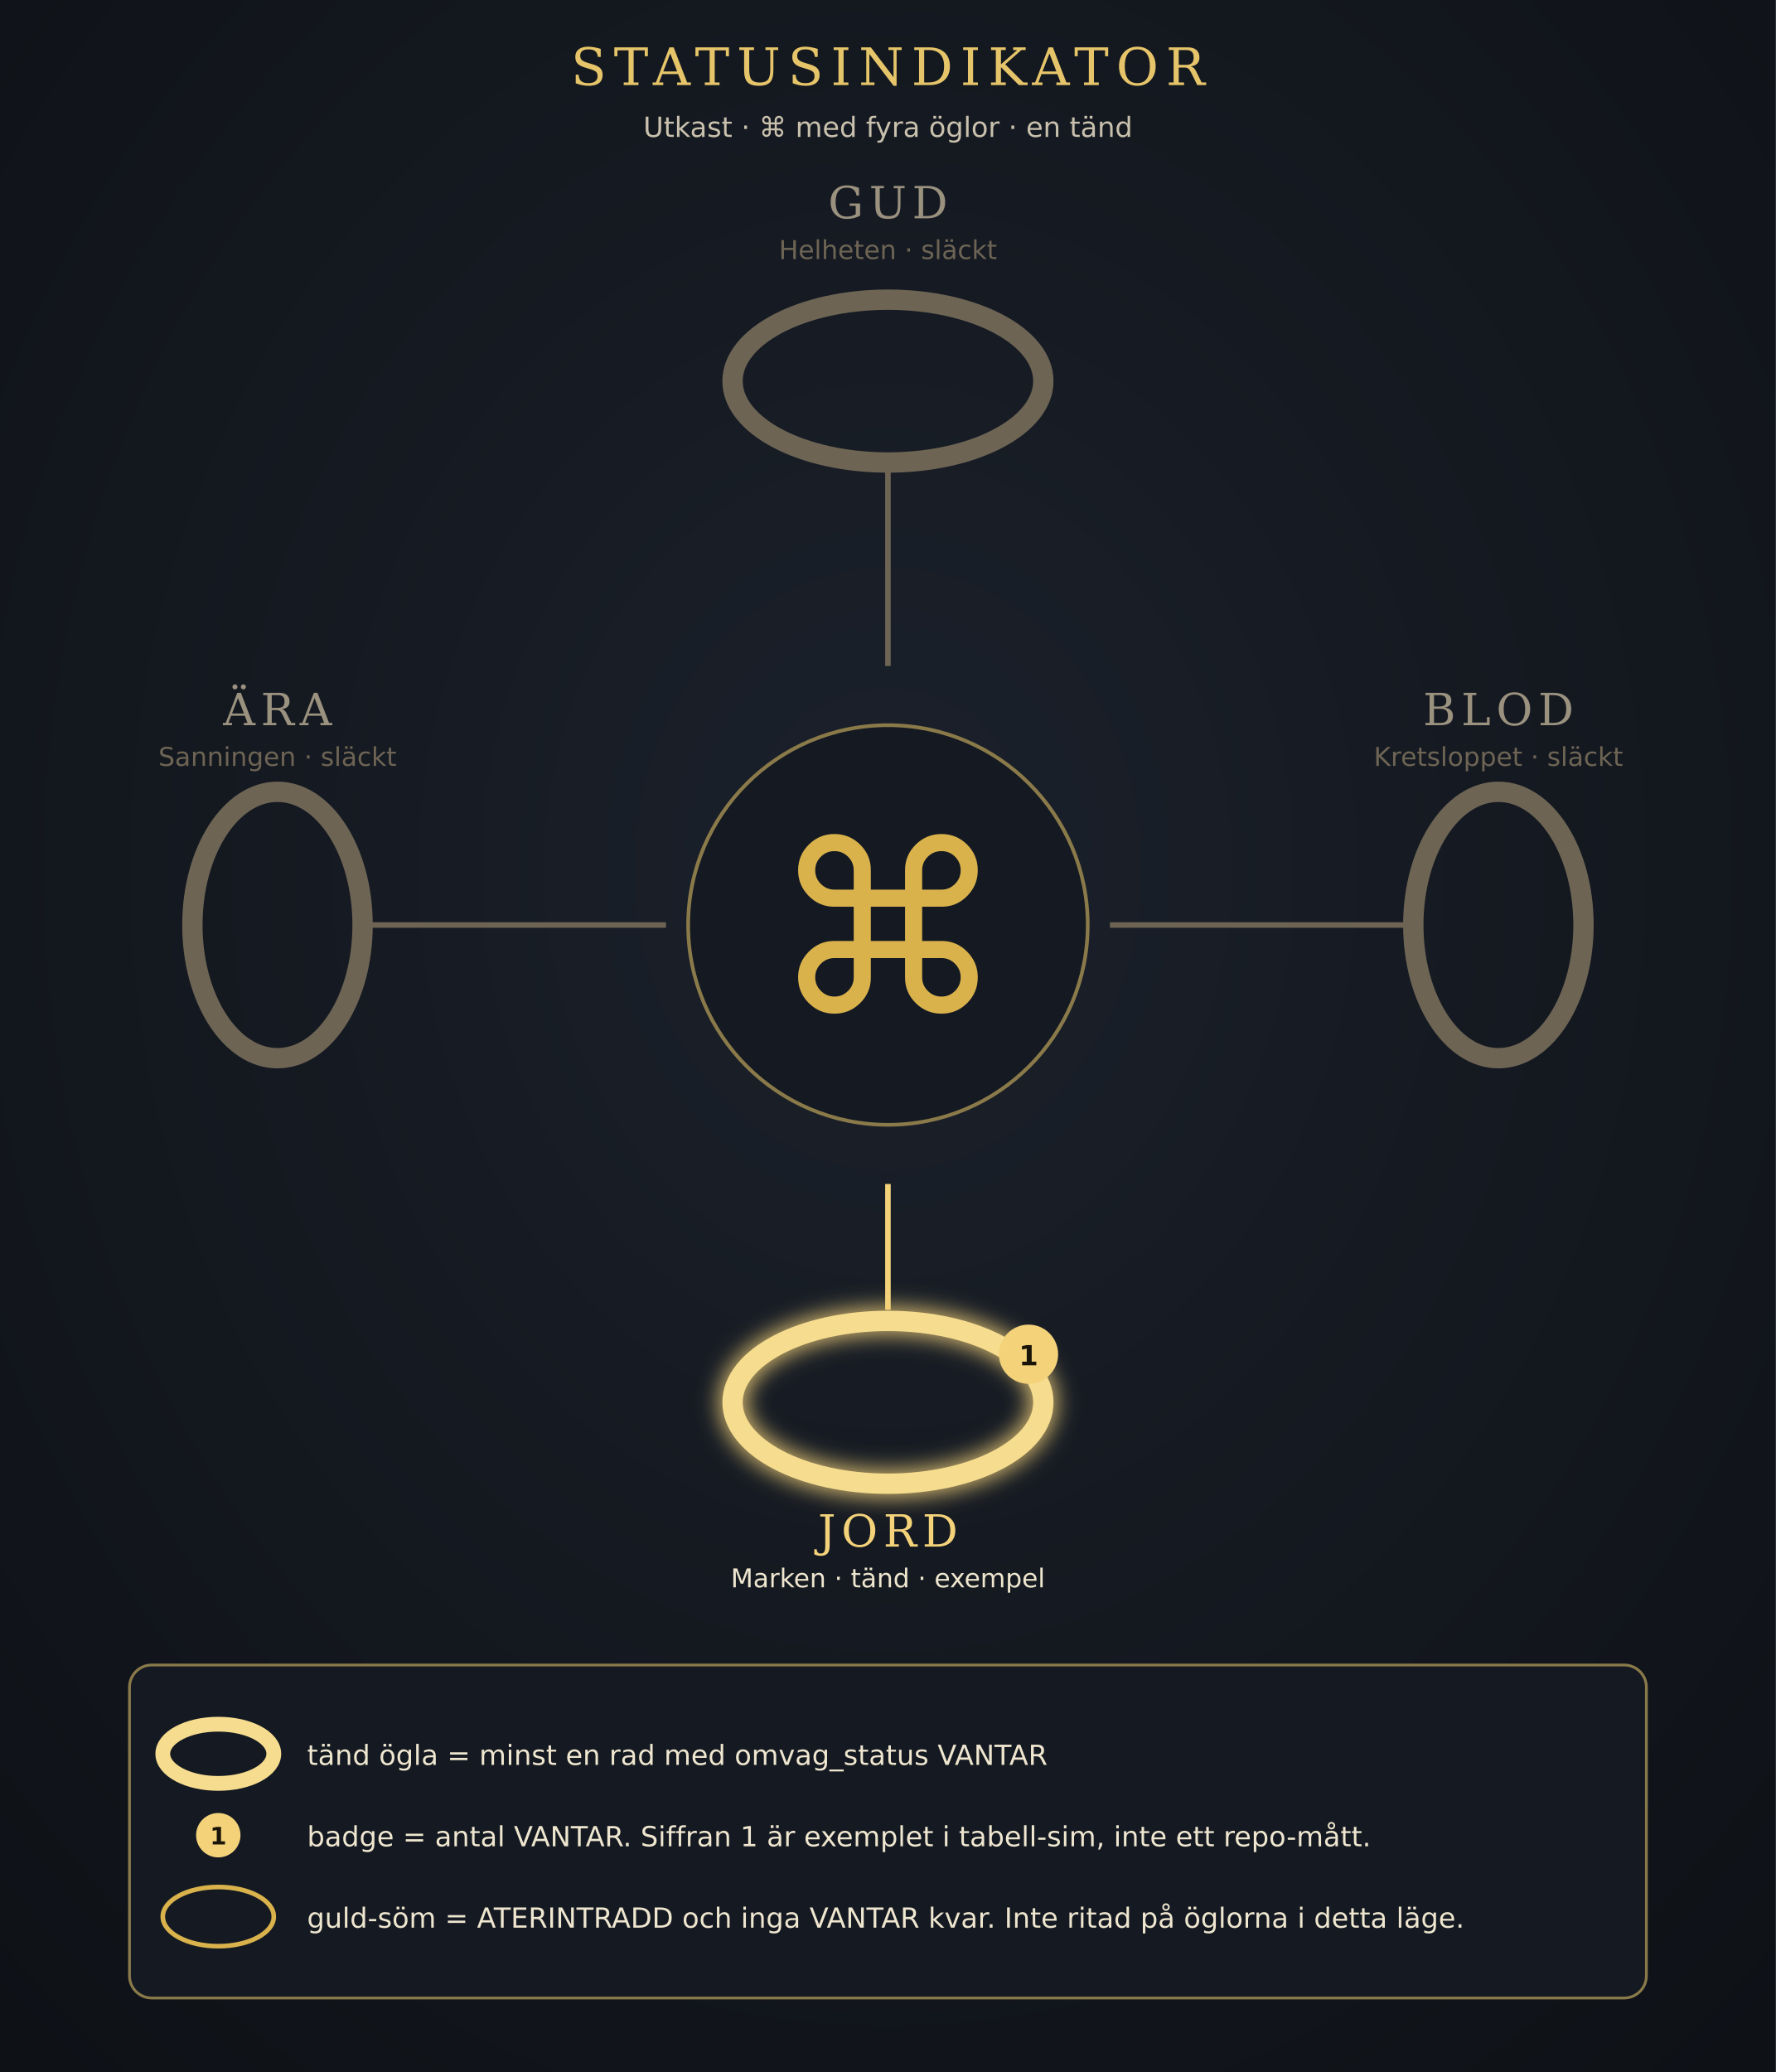
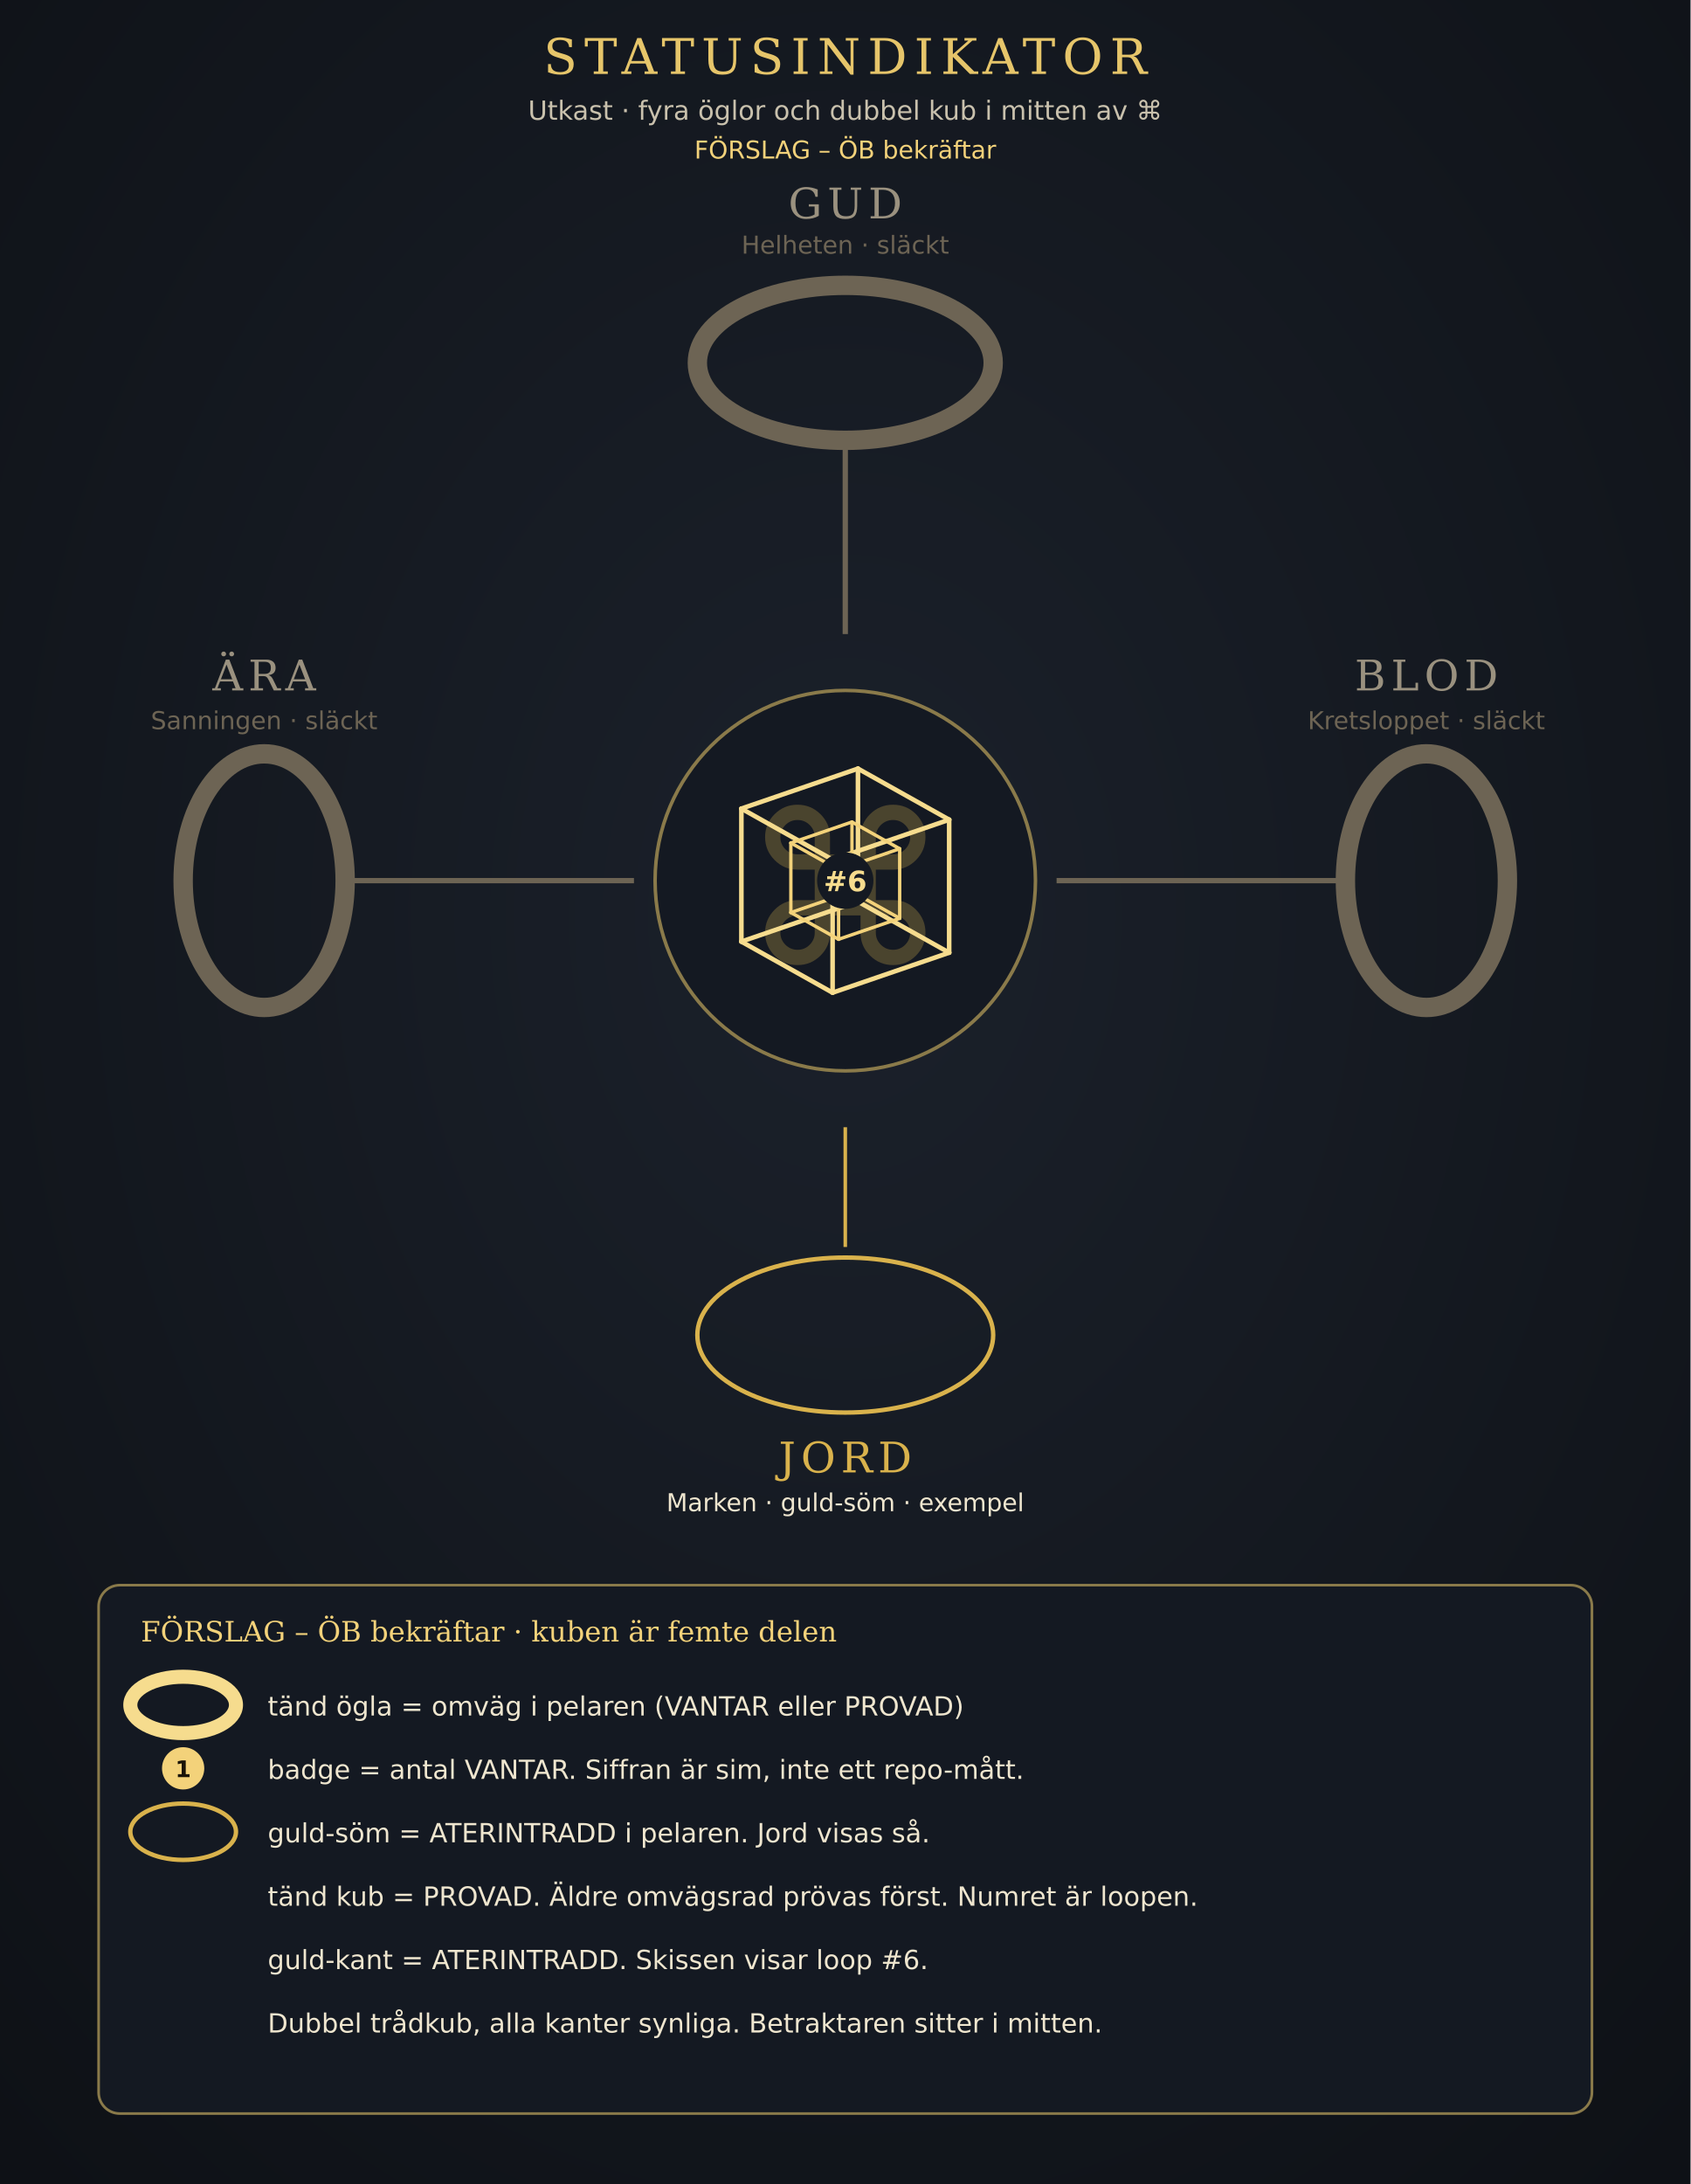
- <svg xmlns="http://www.w3.org/2000/svg" width="960" height="1120" viewBox="0 0 960 1120">
+ <svg xmlns="http://www.w3.org/2000/svg" width="960" height="1240" viewBox="0 0 960 1240">
  <defs>
    <radialGradient id="bg" cx="50%" cy="42%" r="75%">
      <stop offset="0" stop-color="#1b212b" />
      <stop offset="1" stop-color="#0e1116" />
    </radialGradient>
    <filter id="soft" x="-50%" y="-50%" width="200%" height="200%">
-       <feGaussianBlur stdDeviation="6" />
+       <feGaussianBlur stdDeviation="5" />
    </filter>
  </defs>
-   <rect width="960" height="1120" fill="url(#bg)" />
-   <text x="480" y="46" text-anchor="middle" font-family="DejaVu Serif" font-size="28" letter-spacing="4" fill="#e6c56a">STATUSINDIKATOR</text>
-   <text x="480" y="74" text-anchor="middle" font-family="DejaVu Sans" font-size="15" fill="#c9c1ad">Utkast · ⌘ med fyra öglor · en tänd</text>
-   <text x="480" y="118" text-anchor="middle" font-family="DejaVu Serif" font-size="24" letter-spacing="3" fill="#9a917f">GUD</text>
-   <text x="480" y="140" text-anchor="middle" font-family="DejaVu Sans" font-size="14" fill="#6d6454">Helheten · släckt</text>
+   <rect width="960" height="1240" fill="url(#bg)" />
+   <text x="480" y="42" text-anchor="middle" font-family="DejaVu Serif" font-size="28" letter-spacing="4" fill="#e6c56a">STATUSINDIKATOR</text>
+   <text x="480" y="68" text-anchor="middle" font-family="DejaVu Sans" font-size="15" fill="#c9c1ad">Utkast · fyra öglor och dubbel kub i mitten av ⌘</text>
+   <text x="480" y="90" text-anchor="middle" font-family="DejaVu Sans" font-size="14" fill="#f3d27a">FÖRSLAG – ÖB bekräftar</text>
+   <text x="480" y="124" text-anchor="middle" font-family="DejaVu Serif" font-size="24" letter-spacing="3" fill="#9a917f">GUD</text>
+   <text x="480" y="144" text-anchor="middle" font-family="DejaVu Sans" font-size="14" fill="#6d6454">Helheten · släckt</text>
  <ellipse cx="480" cy="206" rx="84" ry="44" fill="none" stroke="#6d6454" stroke-width="11" />
  <line x1="480" y1="252" x2="480" y2="360" stroke="#6d6454" stroke-width="3" />
  <text x="150" y="392" text-anchor="middle" font-family="DejaVu Serif" font-size="24" letter-spacing="3" fill="#9a917f">ÄRA</text>
  <text x="150" y="414" text-anchor="middle" font-family="DejaVu Sans" font-size="14" fill="#6d6454">Sanningen · släckt</text>
  <ellipse cx="150" cy="500" rx="46" ry="72" fill="none" stroke="#6d6454" stroke-width="11" />
  <line x1="198" y1="500" x2="360" y2="500" stroke="#6d6454" stroke-width="3" />
  <text x="810" y="392" text-anchor="middle" font-family="DejaVu Serif" font-size="24" letter-spacing="3" fill="#9a917f">BLOD</text>
  <text x="810" y="414" text-anchor="middle" font-family="DejaVu Sans" font-size="14" fill="#6d6454">Kretsloppet · släckt</text>
  <ellipse cx="810" cy="500" rx="46" ry="72" fill="none" stroke="#6d6454" stroke-width="11" />
  <line x1="600" y1="500" x2="762" y2="500" stroke="#6d6454" stroke-width="3" />
-   <line x1="480" y1="640" x2="480" y2="708" stroke="#f3d27a" stroke-width="3" />
-   <ellipse cx="480" cy="758" rx="84" ry="44" fill="none" stroke="#f3d27a" stroke-width="14" filter="url(#soft)" opacity="0.9" />
-   <ellipse cx="480" cy="758" rx="84" ry="44" fill="none" stroke="#f6dc8e" stroke-width="11" />
-   <circle cx="556" cy="732" r="16" fill="#f3d27a" />
-   <text x="556" y="738" text-anchor="middle" font-family="DejaVu Sans" font-size="15" font-weight="700" fill="#1a1408">1</text>
-   <text x="480" y="836" text-anchor="middle" font-family="DejaVu Serif" font-size="24" letter-spacing="3" fill="#f3d27a">JORD</text>
-   <text x="480" y="858" text-anchor="middle" font-family="DejaVu Sans" font-size="14" fill="#efe6cf">Marken · tänd · exempel</text>
+   <line x1="480" y1="640" x2="480" y2="708" stroke="#d9b24c" stroke-width="2" />
+   <ellipse cx="480" cy="758" rx="84" ry="44" fill="none" stroke="#d9b24c" stroke-width="2.5" />
+   <text x="480" y="836" text-anchor="middle" font-family="DejaVu Serif" font-size="24" letter-spacing="3" fill="#d9b24c">JORD</text>
+   <text x="480" y="858" text-anchor="middle" font-family="DejaVu Sans" font-size="14" fill="#efe6cf">Marken · guld-söm · exempel</text>
  <circle cx="480" cy="500" r="108" fill="#141922" stroke="#8a7a4a" stroke-width="2" />
-   <text x="480" y="548" text-anchor="middle" font-family="DejaVu Sans" font-size="128" fill="#d9b24c">⌘</text>
-   <rect x="70" y="900" width="820" height="180" rx="12" fill="#141922" stroke="#8a7a4a" stroke-width="1.5" />
-   <ellipse cx="118" cy="948" rx="30" ry="16" fill="none" stroke="#f6dc8e" stroke-width="8" />
-   <text x="166" y="954" font-family="DejaVu Sans" font-size="15" fill="#efe6cf">tänd ögla = minst en rad med omvag_status VANTAR</text>
-   <circle cx="118" cy="992" r="12" fill="#f3d27a" />
-   <text x="118" y="997" text-anchor="middle" font-family="DejaVu Sans" font-size="13" font-weight="700" fill="#1a1408">1</text>
-   <text x="166" y="998" font-family="DejaVu Sans" font-size="15" fill="#efe6cf">badge = antal VANTAR. Siffran 1 är exemplet i tabell-sim, inte ett repo-mått.</text>
-   <ellipse cx="118" cy="1036" rx="30" ry="16" fill="none" stroke="#d9b24c" stroke-width="2.5" />
-   <text x="166" y="1042" font-family="DejaVu Sans" font-size="15" fill="#efe6cf">guld-söm = ATERINTRADD och inga VANTAR kvar. Inte ritad på öglorna i detta läge.</text>
+   <text x="480" y="548" text-anchor="middle" font-family="DejaVu Sans" font-size="120" fill="#d9b24c" opacity="0.28">⌘</text>
+   <g id="mittkub" fill="none">
+     <line x1="421.0" y1="534.6" x2="472.8" y2="563.6" stroke="#f6dc8e" stroke-width="2.6" stroke-linecap="round" />
+     <line x1="421.0" y1="459.1" x2="472.8" y2="488.1" stroke="#f6dc8e" stroke-width="2.6" stroke-linecap="round" />
+     <line x1="421.0" y1="534.6" x2="421.0" y2="459.1" stroke="#f6dc8e" stroke-width="2.6" stroke-linecap="round" />
+     <line x1="472.8" y1="563.6" x2="472.8" y2="488.1" stroke="#f6dc8e" stroke-width="2.6" stroke-linecap="round" />
+     <line x1="487.2" y1="511.9" x2="539.0" y2="540.9" stroke="#f6dc8e" stroke-width="2.6" stroke-linecap="round" />
+     <line x1="487.2" y1="436.4" x2="539.0" y2="465.4" stroke="#f6dc8e" stroke-width="2.6" stroke-linecap="round" />
+     <line x1="487.2" y1="511.9" x2="487.2" y2="436.4" stroke="#f6dc8e" stroke-width="2.6" stroke-linecap="round" />
+     <line x1="539.0" y1="540.9" x2="539.0" y2="465.4" stroke="#f6dc8e" stroke-width="2.6" stroke-linecap="round" />
+     <line x1="421.0" y1="534.6" x2="487.2" y2="511.9" stroke="#f6dc8e" stroke-width="2.6" stroke-linecap="round" />
+     <line x1="472.8" y1="563.6" x2="539.0" y2="540.9" stroke="#f6dc8e" stroke-width="2.6" stroke-linecap="round" />
+     <line x1="421.0" y1="459.1" x2="487.2" y2="436.4" stroke="#f6dc8e" stroke-width="2.6" stroke-linecap="round" />
+     <line x1="472.8" y1="488.1" x2="539.0" y2="465.4" stroke="#f6dc8e" stroke-width="2.6" stroke-linecap="round" />
+     <line x1="449.1" y1="518.1" x2="476.2" y2="533.3" stroke="#f3d27a" stroke-width="1.9" stroke-linecap="round" />
+     <line x1="449.1" y1="478.6" x2="476.2" y2="493.8" stroke="#f3d27a" stroke-width="1.9" stroke-linecap="round" />
+     <line x1="449.1" y1="518.1" x2="449.1" y2="478.6" stroke="#f3d27a" stroke-width="1.9" stroke-linecap="round" />
+     <line x1="476.2" y1="533.3" x2="476.2" y2="493.8" stroke="#f3d27a" stroke-width="1.9" stroke-linecap="round" />
+     <line x1="483.8" y1="506.2" x2="510.9" y2="521.4" stroke="#f3d27a" stroke-width="1.9" stroke-linecap="round" />
+     <line x1="483.8" y1="466.7" x2="510.9" y2="481.9" stroke="#f3d27a" stroke-width="1.9" stroke-linecap="round" />
+     <line x1="483.8" y1="506.2" x2="483.8" y2="466.7" stroke="#f3d27a" stroke-width="1.9" stroke-linecap="round" />
+     <line x1="510.9" y1="521.4" x2="510.9" y2="481.9" stroke="#f3d27a" stroke-width="1.9" stroke-linecap="round" />
+     <line x1="449.1" y1="518.1" x2="483.8" y2="506.2" stroke="#f3d27a" stroke-width="1.9" stroke-linecap="round" />
+     <line x1="476.2" y1="533.3" x2="510.9" y2="521.4" stroke="#f3d27a" stroke-width="1.9" stroke-linecap="round" />
+     <line x1="449.1" y1="478.6" x2="483.8" y2="466.7" stroke="#f3d27a" stroke-width="1.9" stroke-linecap="round" />
+     <line x1="476.2" y1="493.8" x2="510.9" y2="481.9" stroke="#f3d27a" stroke-width="1.9" stroke-linecap="round" />
+   </g>
+   <circle cx="480" cy="500" r="16" fill="#141922" />
+   <text x="480" y="506" text-anchor="middle" font-family="DejaVu Sans" font-size="16" font-weight="700" fill="#f6dc8e">#6</text>
+   <rect x="56" y="900" width="848" height="300" rx="12" fill="#141922" stroke="#8a7a4a" stroke-width="1.5" />
+   <text x="80" y="932" font-family="DejaVu Serif" font-size="16" fill="#f3d27a">FÖRSLAG – ÖB bekräftar · kuben är femte delen</text>
+   <ellipse cx="104" cy="968" rx="30" ry="16" fill="none" stroke="#f6dc8e" stroke-width="8" />
+   <text x="152" y="974" font-family="DejaVu Sans" font-size="15" fill="#efe6cf">tänd ögla = omväg i pelaren (VANTAR eller PROVAD)</text>
+   <circle cx="104" cy="1004" r="12" fill="#f3d27a" />
+   <text x="104" y="1009" text-anchor="middle" font-family="DejaVu Sans" font-size="13" font-weight="700" fill="#1a1408">1</text>
+   <text x="152" y="1010" font-family="DejaVu Sans" font-size="15" fill="#efe6cf">badge = antal VANTAR. Siffran är sim, inte ett repo-mått.</text>
+   <ellipse cx="104" cy="1040" rx="30" ry="16" fill="none" stroke="#d9b24c" stroke-width="2.5" />
+   <text x="152" y="1046" font-family="DejaVu Sans" font-size="15" fill="#efe6cf">guld-söm = ATERINTRADD i pelaren. Jord visas så.</text>
+   <text x="152" y="1082" font-family="DejaVu Sans" font-size="15" fill="#efe6cf">tänd kub = PROVAD. Äldre omvägsrad prövas först. Numret är loopen.</text>
+   <text x="152" y="1118" font-family="DejaVu Sans" font-size="15" fill="#efe6cf">guld-kant = ATERINTRADD. Skissen visar loop #6.</text>
+   <text x="152" y="1154" font-family="DejaVu Sans" font-size="15" fill="#efe6cf">Dubbel trådkub, alla kanter synliga. Betraktaren sitter i mitten.</text>
</svg>
